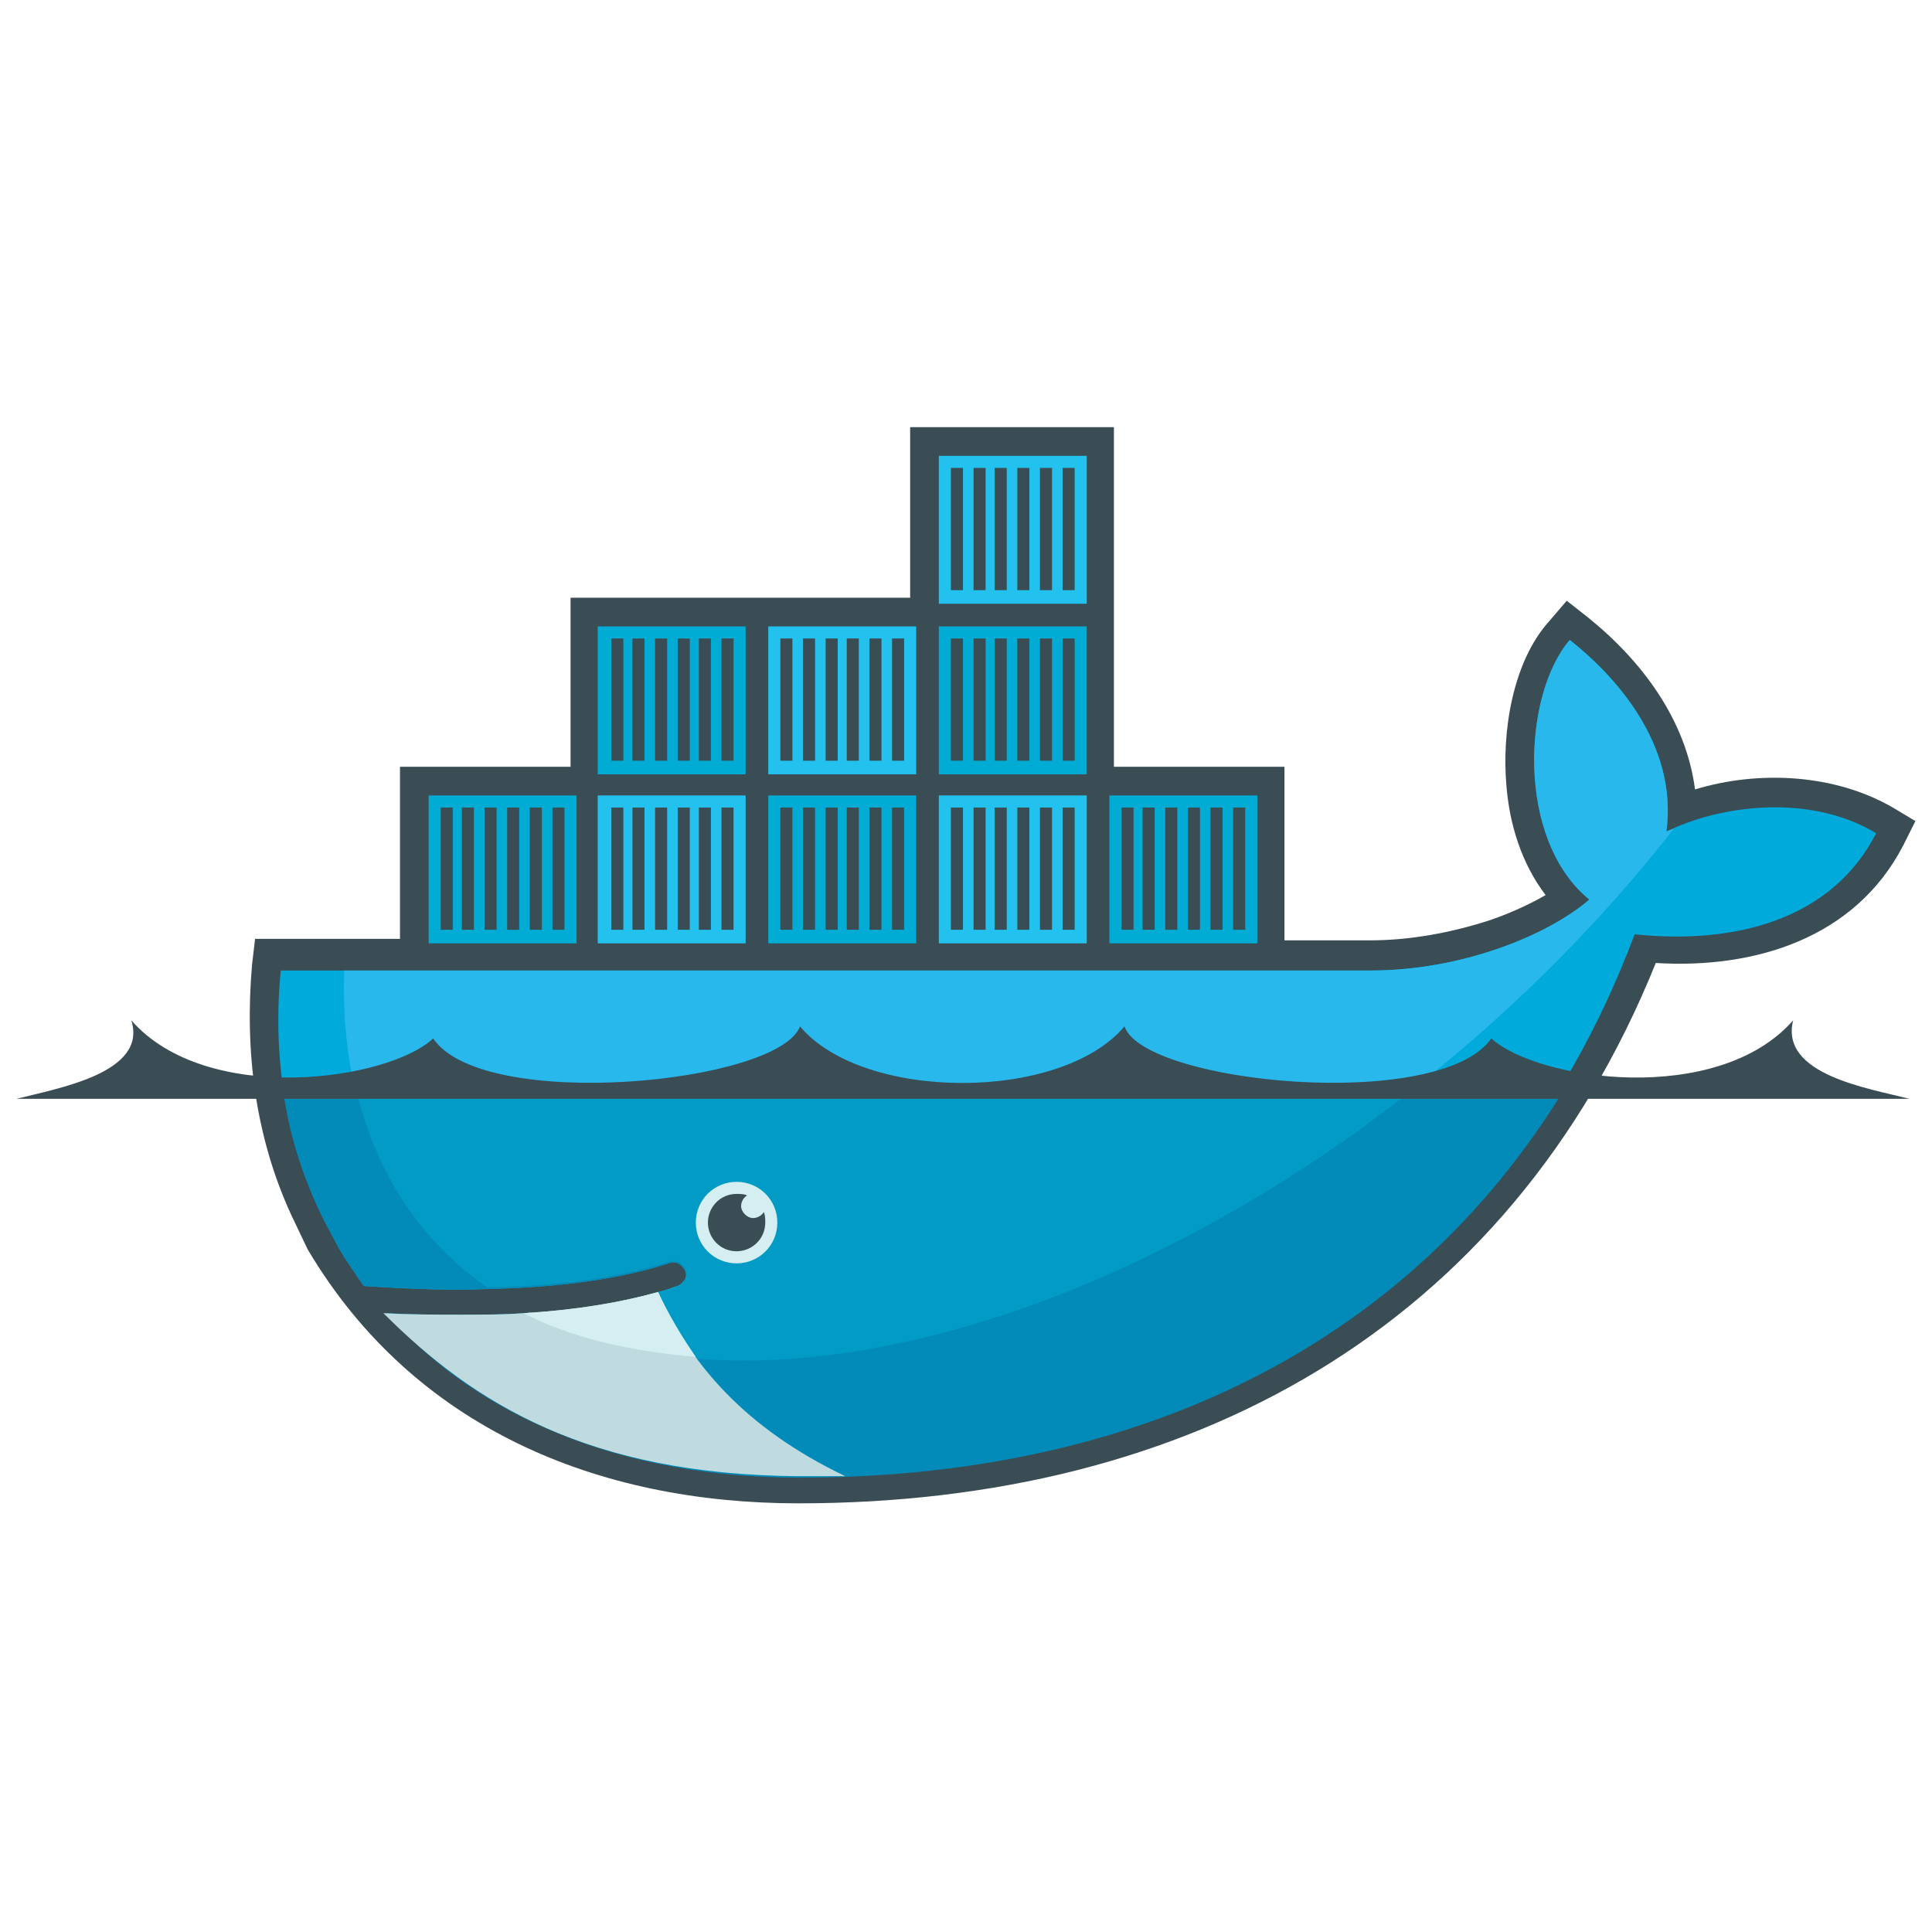
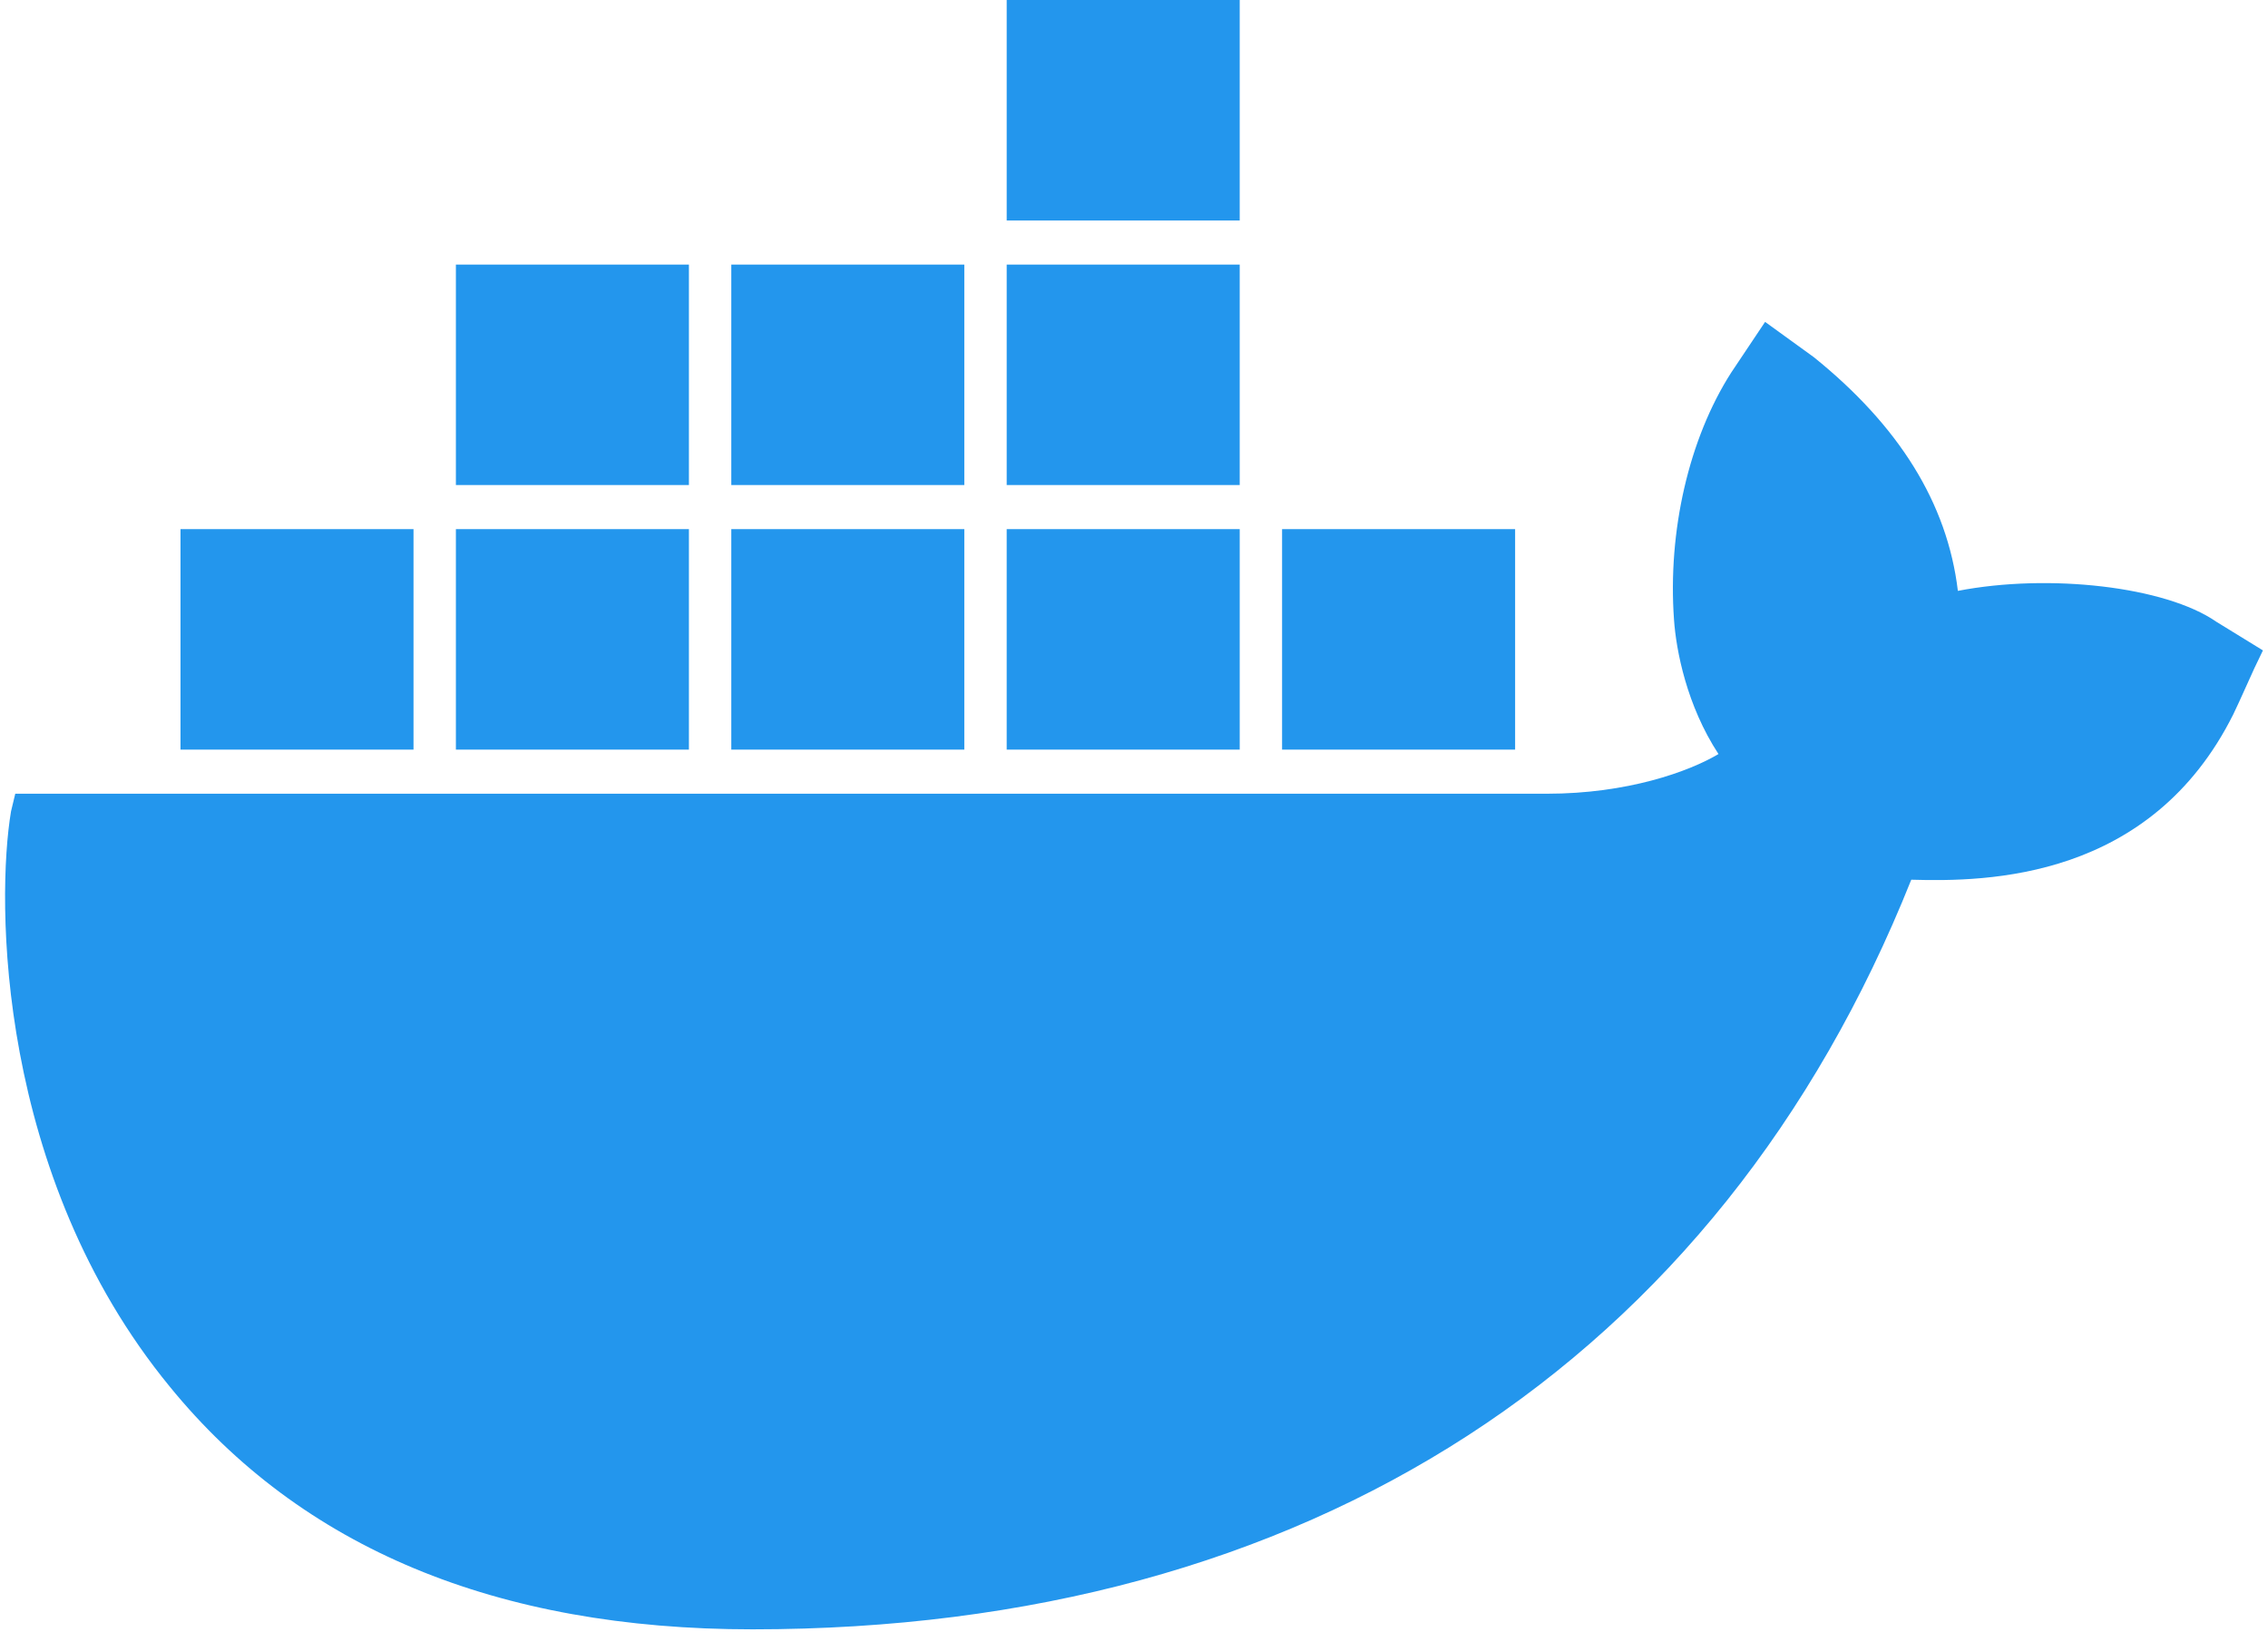
- <svg xmlns="http://www.w3.org/2000/svg" viewBox="0 0 128 128">
-   <g>
-     <path fill-rule="evenodd" clip-rule="evenodd" fill="#3A4D54" d="M73.8 50.8h11.3v11.5h5.7c2.6 0 5.3-.5 7.8-1.3 1.2-.4 2.6-1 3.8-1.7-1.6-2.1-2.4-4.7-2.6-7.3-.3-3.5.4-8.1 2.8-10.8l1.2-1.4 1.4 1.1c3.6 2.9 6.5 6.8 7.1 11.4 4.3-1.3 9.3-1 13.1 1.2l1.5.9-.8 1.6c-3.2 6.2-9.9 8.2-16.4 7.8-9.8 24.3-31 35.8-56.8 35.8-13.3 0-25.5-5-32.5-16.8l-.1-.2-1-2.1c-2.4-5.2-3.1-10.9-2.6-16.6l.2-1.7h9.6v-11.4h11.3v-11.2h22.5v-11.3h13.5v22.5z" />
-     <path fill="#00AADA" d="M110.4 55.1c.8-5.9-3.6-10.5-6.4-12.7-3.1 3.6-3.6 13.2 1.3 17.2-2.8 2.4-8.5 4.7-14.5 4.7h-72.2c-.6 6.2.5 11.9 3 16.8l.8 1.5c.5.9 1.1 1.7 1.7 2.6 3 .2 5.7.3 8.2.2 4.9-.1 8.9-.7 12-1.7.5-.2.9.1 1.1.5.2.5-.1.9-.5 1.1-.4.1-.8.3-1.3.4-2.4.7-5 1.1-8.3 1.3h-.6c-1.3.1-2.7.1-4.2.1-1.6 0-3.1 0-4.9-.1 6 6.8 15.4 10.8 27.2 10.8 25 0 46.2-11.1 55.5-35.9 6.7.7 13.1-1 16-6.7-4.5-2.7-10.5-1.8-13.9-.1z" />
-     <path fill="#28B8EB" d="M110.4 55.1c.8-5.9-3.6-10.5-6.4-12.7-3.1 3.6-3.6 13.2 1.3 17.2-2.8 2.4-8.5 4.7-14.5 4.7h-68c-.3 9.5 3.2 16.7 9.5 21 4.9-.1 8.9-.7 12-1.7.5-.2.9.1 1.1.5.2.5-.1.9-.5 1.1-.4.1-.8.3-1.3.4-2.4.7-5.2 1.2-8.5 1.4l-.1-.1c8.5 4.4 20.8 4.3 35-1.1 15.8-6.1 30.6-17.7 40.9-30.9-.2.1-.4.1-.5.2z" />
-     <path fill="#028BB8" d="M18.7 71.8c.4 3.3 1.4 6.4 2.9 9.3l.8 1.5c.5.9 1.1 1.7 1.7 2.6 3 .2 5.7.3 8.2.2 4.9-.1 8.9-.7 12-1.7.5-.2.9.1 1.1.5.2.5-.1.9-.5 1.1-.4.1-.8.3-1.3.4-2.4.7-5.2 1.2-8.5 1.4h-.4c-1.3.1-2.7.1-4.1.1-1.6 0-3.2 0-4.9-.1 6 6.8 15.5 10.8 27.3 10.8 21.4 0 40-8.1 50.8-26h-85.1v-.1z" />
-     <path fill="#019BC6" d="M23.5 71.8c1.3 5.8 4.3 10.4 8.8 13.5 4.9-.1 8.9-.7 12-1.7.5-.2.9.1 1.1.5.2.5-.1.9-.5 1.1-.4.1-.8.3-1.3.4-2.4.7-5.2 1.2-8.6 1.4 8.5 4.4 20.8 4.3 34.9-1.1 8.5-3.3 16.8-8.2 24.2-14.1h-70.6z" />
-     <path fill-rule="evenodd" clip-rule="evenodd" fill="#00ACD3" d="M28.4 52.7h9.8v9.8h-9.8v-9.8zm.8.8h.8v8.1h-.8v-8.1zm1.4 0h.8v8.1h-.8v-8.1zm1.5 0h.8v8.1h-.8v-8.1zm1.5 0h.8v8.1h-.8v-8.1zm1.5 0h.8v8.1h-.8v-8.1zm1.5 0h.8v8.1h-.8v-8.1zM39.6 41.5h9.8v9.8h-9.8v-9.8zm.9.8h.8v8.1h-.8v-8.1zm1.4 0h.8v8.1h-.8v-8.1zm1.5 0h.8v8.1h-.8v-8.1zm1.5 0h.8v8.1h-.8v-8.1zm1.4 0h.8v8.1h-.8v-8.1zm1.5 0h.8v8.1h-.8v-8.1z" />
-     <path fill-rule="evenodd" clip-rule="evenodd" fill="#23C2EE" d="M39.6 52.7h9.8v9.8h-9.8v-9.8zm.9.8h.8v8.1h-.8v-8.1zm1.4 0h.8v8.1h-.8v-8.1zm1.5 0h.8v8.1h-.8v-8.1zm1.5 0h.8v8.1h-.8v-8.1zm1.4 0h.8v8.1h-.8v-8.1zm1.5 0h.8v8.1h-.8v-8.1z" />
-     <path fill-rule="evenodd" clip-rule="evenodd" fill="#00ACD3" d="M50.9 52.7h9.8v9.8h-9.8v-9.8zm.8.8h.8v8.1h-.8v-8.1zm1.5 0h.8v8.1h-.8v-8.1zm1.5 0h.8v8.1h-.8v-8.1zm1.4 0h.8v8.1h-.8v-8.1zm1.5 0h.8v8.1h-.8v-8.1zm1.5 0h.8v8.1h-.8v-8.1z" />
-     <path fill-rule="evenodd" clip-rule="evenodd" fill="#23C2EE" d="M50.9 41.5h9.8v9.8h-9.8v-9.8zm.8.8h.8v8.1h-.8v-8.1zm1.5 0h.8v8.1h-.8v-8.1zm1.5 0h.8v8.1h-.8v-8.1zm1.4 0h.8v8.1h-.8v-8.1zm1.5 0h.8v8.1h-.8v-8.1zm1.5 0h.8v8.1h-.8v-8.1zM62.2 52.7h9.8v9.8h-9.8v-9.8zm.8.8h.8v8.1h-.8v-8.1zm1.5 0h.8v8.1h-.8v-8.1zm1.4 0h.8v8.1h-.8v-8.1zm1.5 0h.8v8.1h-.8v-8.1zm1.5 0h.8v8.1h-.8v-8.1zm1.5 0h.8v8.1h-.8v-8.1z" />
-     <path fill-rule="evenodd" clip-rule="evenodd" fill="#00ACD3" d="M62.2 41.5h9.8v9.8h-9.8v-9.8zm.8.8h.8v8.1h-.8v-8.1zm1.5 0h.8v8.1h-.8v-8.1zm1.4 0h.8v8.1h-.8v-8.1zm1.5 0h.8v8.1h-.8v-8.1zm1.5 0h.8v8.1h-.8v-8.1zm1.5 0h.8v8.1h-.8v-8.1z" />
-     <path fill-rule="evenodd" clip-rule="evenodd" fill="#23C2EE" d="M62.2 30.2h9.8v9.8h-9.8v-9.8zm.8.8h.8v8.1h-.8v-8.1zm1.5 0h.8v8.1h-.8v-8.1zm1.4 0h.8v8.1h-.8v-8.1zm1.5 0h.8v8.1h-.8v-8.1zm1.5 0h.8v8.1h-.8v-8.1zm1.5 0h.8v8.1h-.8v-8.1z" />
-     <path fill-rule="evenodd" clip-rule="evenodd" fill="#00ACD3" d="M73.5 52.7h9.8v9.8h-9.8v-9.8zm.8.8h.8v8.1h-.8v-8.1zm1.4 0h.8v8.1h-.8v-8.1zm1.5 0h.8v8.1h-.8v-8.1zm1.5 0h.8v8.1h-.8v-8.1zm1.5 0h.8v8.1h-.8v-8.1zm1.5 0h.8v8.1h-.8v-8.1z" />
-     <path fill-rule="evenodd" clip-rule="evenodd" fill="#D4EEF1" d="M48.8 78.3c1.5 0 2.7 1.2 2.7 2.7 0 1.5-1.2 2.7-2.7 2.7-1.5 0-2.7-1.2-2.7-2.7 0-1.5 1.2-2.7 2.7-2.7" />
-     <path fill-rule="evenodd" clip-rule="evenodd" fill="#3A4D54" d="M48.8 79.1c.2 0 .5 0 .7.1-.2.1-.4.4-.4.7 0 .4.4.8.8.8.3 0 .6-.2.7-.4.1.2.1.5.1.7 0 1.1-.9 1.9-1.9 1.9-1.1 0-1.9-.9-1.9-1.9 0-1 .8-1.9 1.9-1.9M1.1 72.8h125.4c-2.7-.7-8.6-1.6-7.7-5.2-5 5.7-16.9 4-20 1.2-3.4 4.9-23 3-24.3-.8-4.2 5-17.3 5-21.5 0-1.4 3.8-21 5.7-24.3.8-3 2.8-15 4.5-20-1.2 1.1 3.5-4.9 4.5-7.6 5.2" />
-     <path fill="#BFDBE0" d="M56 97.8c-6.7-3.2-10.3-7.5-12.4-12.2-2.5.7-5.5 1.2-8.9 1.4-1.3.1-2.7.1-4.1.1-1.7 0-3.4 0-5.2-.1 6 6 13.6 10.7 27.5 10.8h3.1z" />
-     <path fill="#D4EEF1" d="M46.1 89.9c-.9-1.3-1.8-2.8-2.5-4.3-2.5.7-5.5 1.2-8.9 1.4 2.3 1.2 5.7 2.4 11.4 2.9z" />
-   </g>
+ <svg xmlns="http://www.w3.org/2000/svg" focusable="false" width="1.39em" height="1em" preserveAspectRatio="xMidYMid meet" viewBox="0 0 256 185">
+   <path d="M250.716 70.497c-5.765-4-18.976-5.5-29.304-3.5c-1.2-10-6.725-18.749-16.333-26.499l-5.524-4l-3.844 5.75c-4.803 7.5-7.205 18-6.485 28c.24 3.499 1.441 9.749 5.044 15.249c-3.362 2-10.328 4.5-19.455 4.5H1.155l-.48 2c-1.682 9.999-1.682 41.248 18.014 65.247c14.892 18.249 36.99 27.499 66.053 27.499c62.93 0 109.528-30.25 131.386-84.997c8.647.25 27.142 0 36.51-18.75c.24-.5.72-1.5 2.401-5.249l.961-2l-5.284-3.25zM139.986 0h-26.42v24.999h26.42V0zm0 29.999h-26.42v24.999h26.42v-25zm-31.225 0h-26.42v24.999h26.42v-25zm-31.225 0H51.115v24.999h26.421v-25zM46.311 59.998H19.89v24.999H46.31v-25zm31.225 0H51.115v24.999h26.421v-25zm31.225 0h-26.42v24.999h26.42v-25zm31.226 0h-26.422v24.999h26.422v-25zm31.225 0H144.79v24.999h26.422v-25z" fill="#2396ED" />
</svg>
